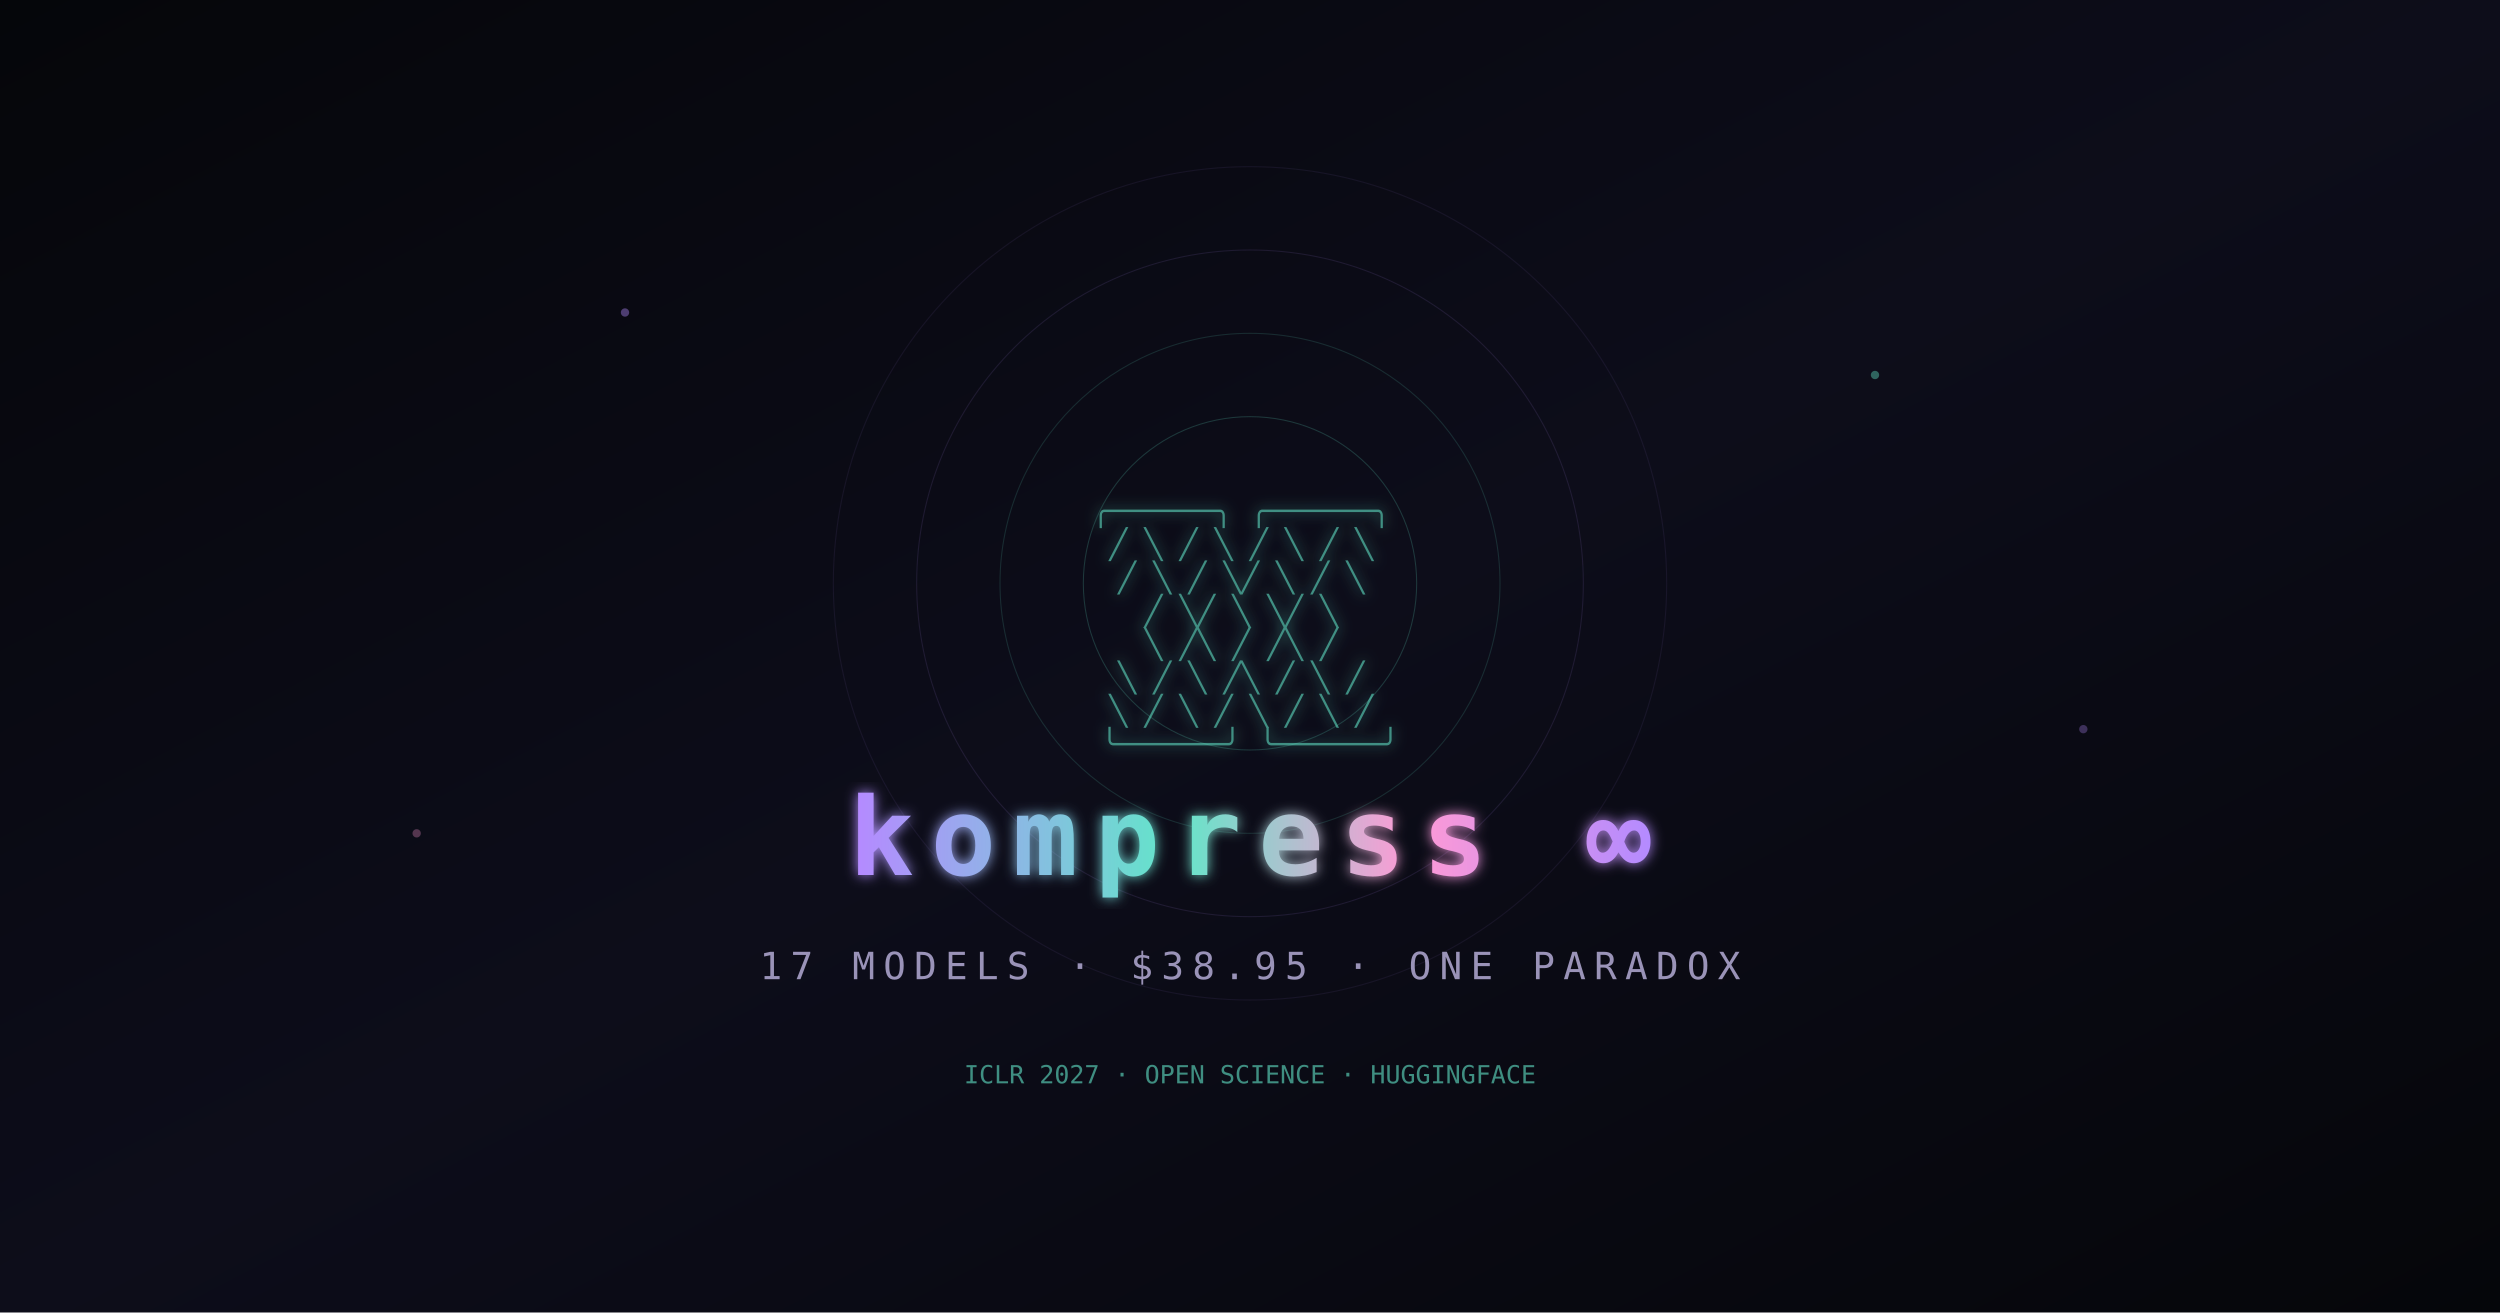
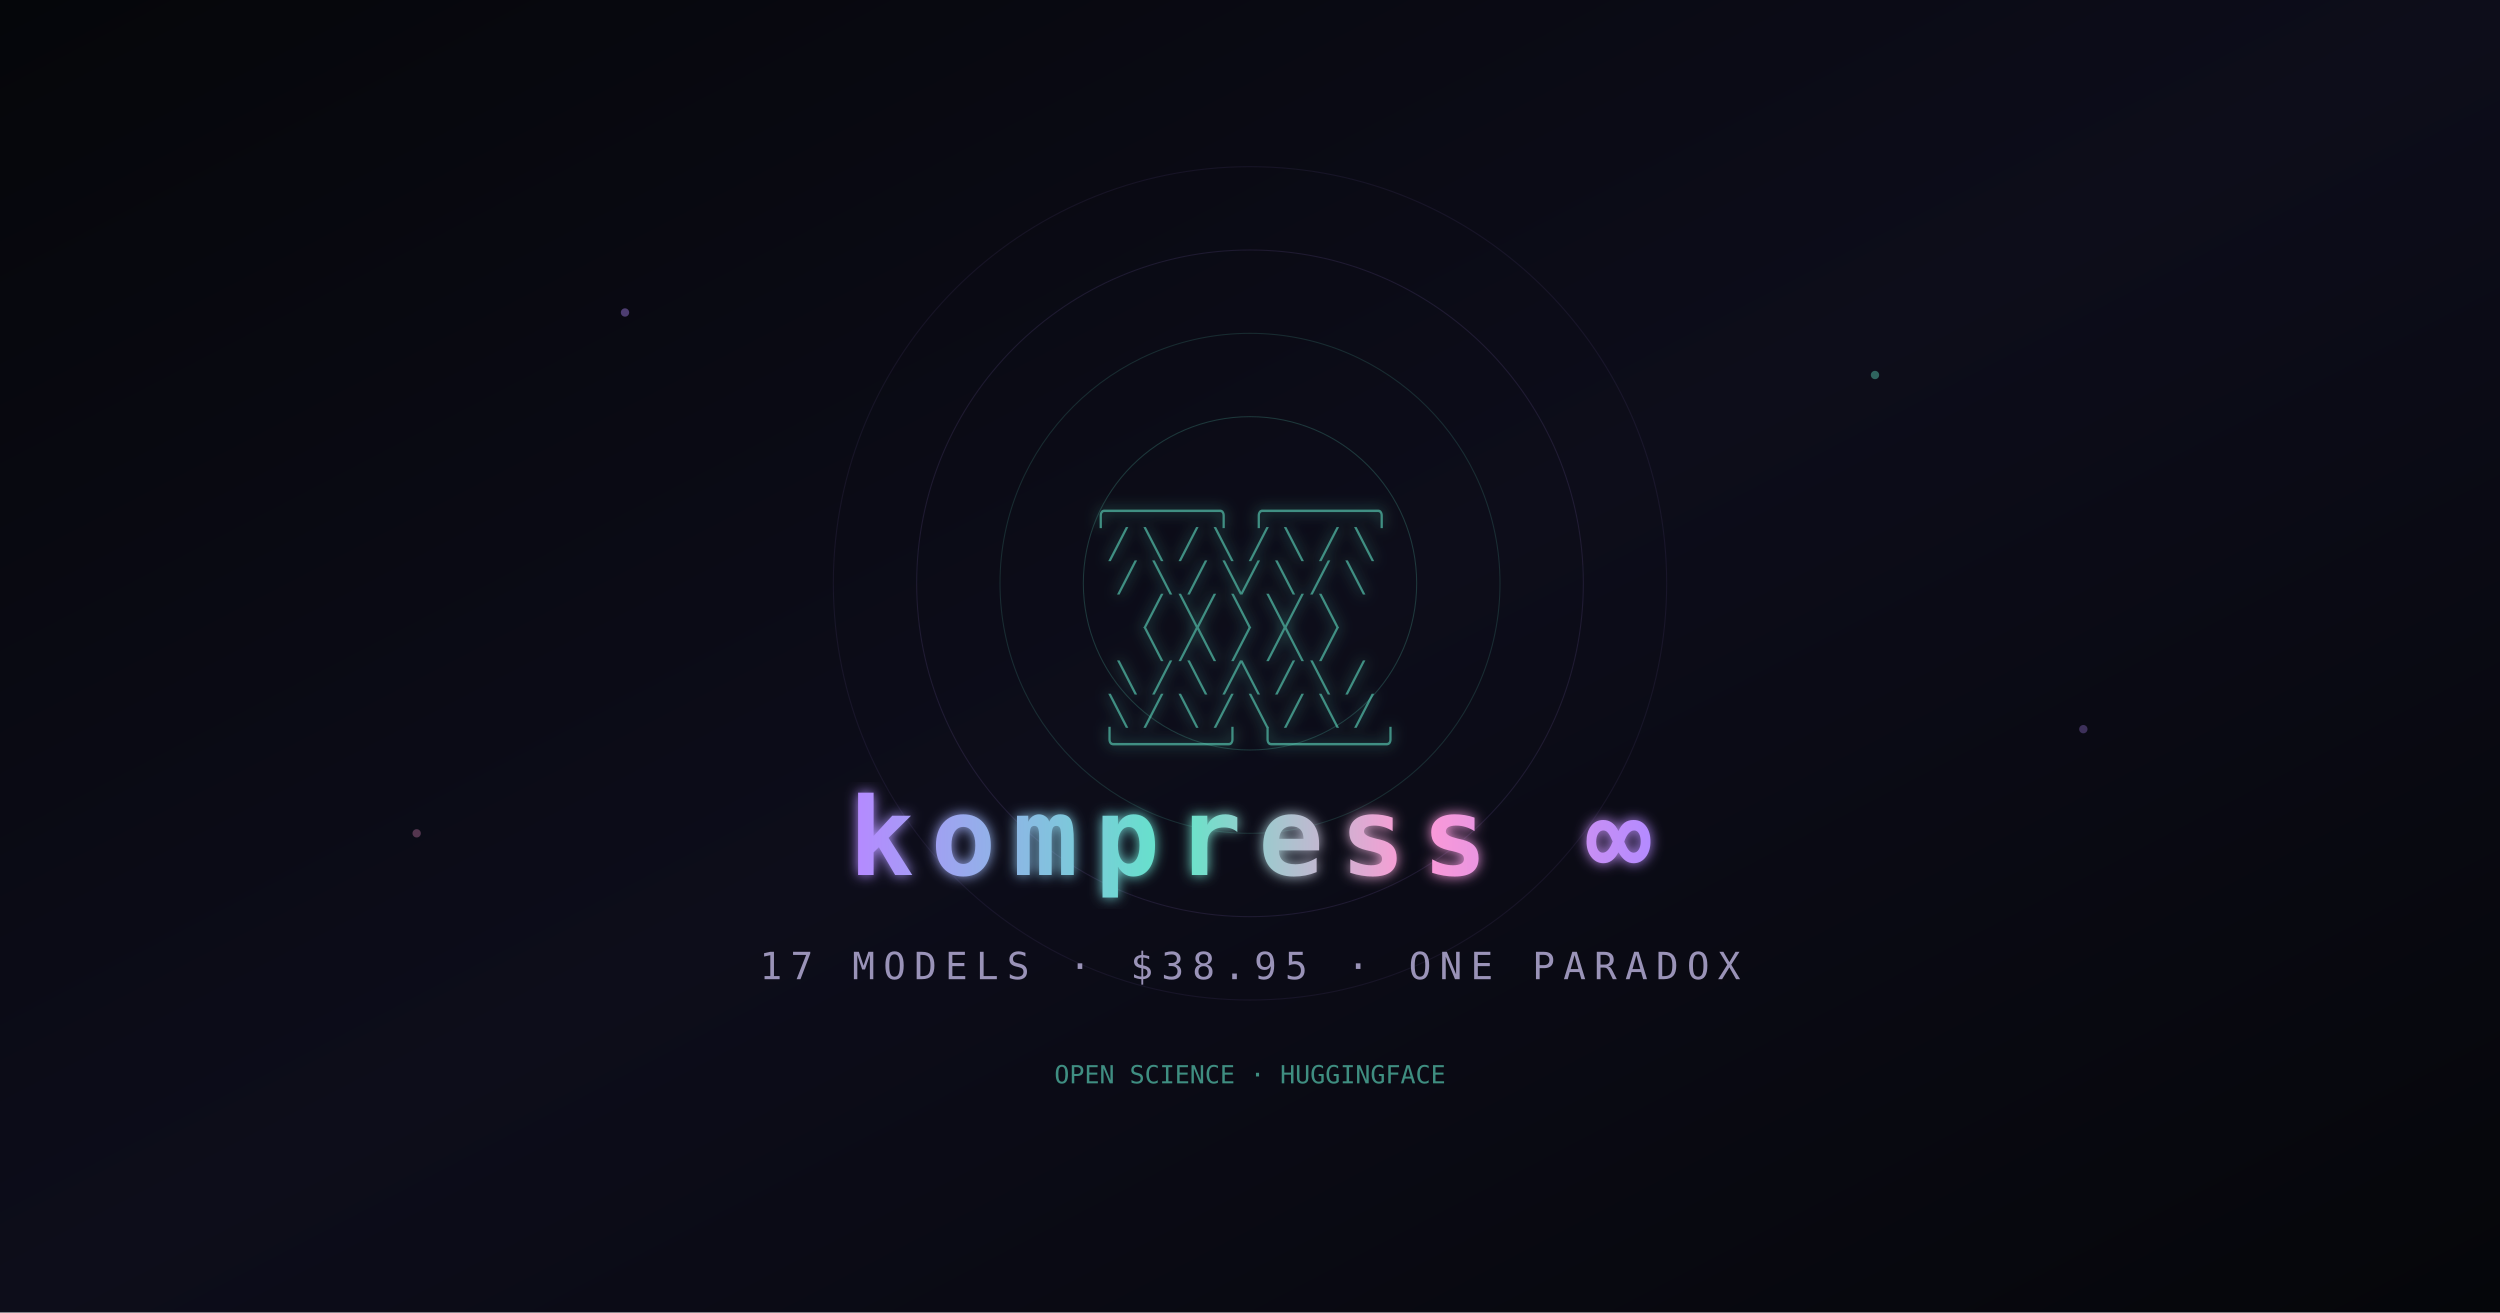
<svg xmlns="http://www.w3.org/2000/svg" viewBox="0 0 1200 630" width="1200" height="630">
  <defs>
    <linearGradient id="bg" x1="0%" y1="0%" x2="100%" y2="100%">
      <stop offset="0%" style="stop-color:#05060a" />
      <stop offset="50%" style="stop-color:#0d0d1a" />
      <stop offset="100%" style="stop-color:#05060a" />
    </linearGradient>
    <linearGradient id="title" x1="0%" y1="0%" x2="100%" y2="0%">
      <stop offset="0%" style="stop-color:#b48bff" />
      <stop offset="40%" style="stop-color:#62e6c9" />
      <stop offset="70%" style="stop-color:#ff9ad5" />
      <stop offset="100%" style="stop-color:#b48bff" />
    </linearGradient>
    <filter id="glow">
      <feGaussianBlur stdDeviation="3" result="blur" />
      <feMerge>
        <feMergeNode in="blur" />
        <feMergeNode in="SourceGraphic" />
      </feMerge>
    </filter>
  </defs>
  <rect width="1200" height="630" fill="url(#bg)" />
  <circle cx="600" cy="280" r="200" fill="none" stroke="#b48bff" stroke-width="0.5" opacity="0.08" />
  <circle cx="600" cy="280" r="160" fill="none" stroke="#b48bff" stroke-width="0.5" opacity="0.12" />
  <circle cx="600" cy="280" r="120" fill="none" stroke="#62e6c9" stroke-width="0.5" opacity="0.15" />
  <circle cx="600" cy="280" r="80" fill="none" stroke="#62e6c9" stroke-width="0.5" opacity="0.2" />
  <text x="600" y="250" text-anchor="middle" font-family="monospace" font-size="14" fill="#62e6c9" opacity="0.6" filter="url(#glow)">
    <tspan x="600" dy="0">   ╭──────╮    ╭──────╮</tspan>
    <tspan x="600" dy="16">  ╱ ╲    ╱ ╲  ╱ ╲    ╱ ╲</tspan>
    <tspan x="600" dy="16"> ╱   ╲  ╱   ╲╱   ╲  ╱   ╲</tspan>
    <tspan x="600" dy="16">╱     ╲╱     ╲     ╲╱     ╲</tspan>
    <tspan x="600" dy="16">╲     ╱╲     ╱     ╱╲     ╱</tspan>
    <tspan x="600" dy="16"> ╲   ╱  ╲   ╱╲   ╱  ╲   ╱</tspan>
    <tspan x="600" dy="16">  ╲ ╱    ╲ ╱  ╲ ╱    ╲ ╱</tspan>
    <tspan x="600" dy="16">   ╰──────╯    ╰──────╯</tspan>
  </text>
  <text x="600" y="420" text-anchor="middle" font-family="monospace" font-size="52" font-weight="bold" fill="url(#title)" filter="url(#glow)" letter-spacing="8">kompress ∞</text>
  <text x="600" y="470" text-anchor="middle" font-family="monospace" font-size="18" fill="#9a93b8" letter-spacing="4">17 MODELS · $38.95 · ONE PARADOX</text>
-   <text x="600" y="520" text-anchor="middle" font-family="monospace" font-size="12" fill="#62e6c9" opacity="0.6">ICLR 2027 · OPEN SCIENCE · HUGGINGFACE</text>
+   <text x="600" y="520" text-anchor="middle" font-family="monospace" font-size="12" fill="#62e6c9" opacity="0.6">OPEN SCIENCE · HUGGINGFACE</text>
  <circle cx="300" cy="150" r="2" fill="#b48bff" opacity="0.4" />
  <circle cx="900" cy="180" r="2" fill="#62e6c9" opacity="0.4" />
  <circle cx="200" cy="400" r="2" fill="#ff9ad5" opacity="0.3" />
  <circle cx="1000" cy="350" r="2" fill="#b48bff" opacity="0.3" />
</svg>
